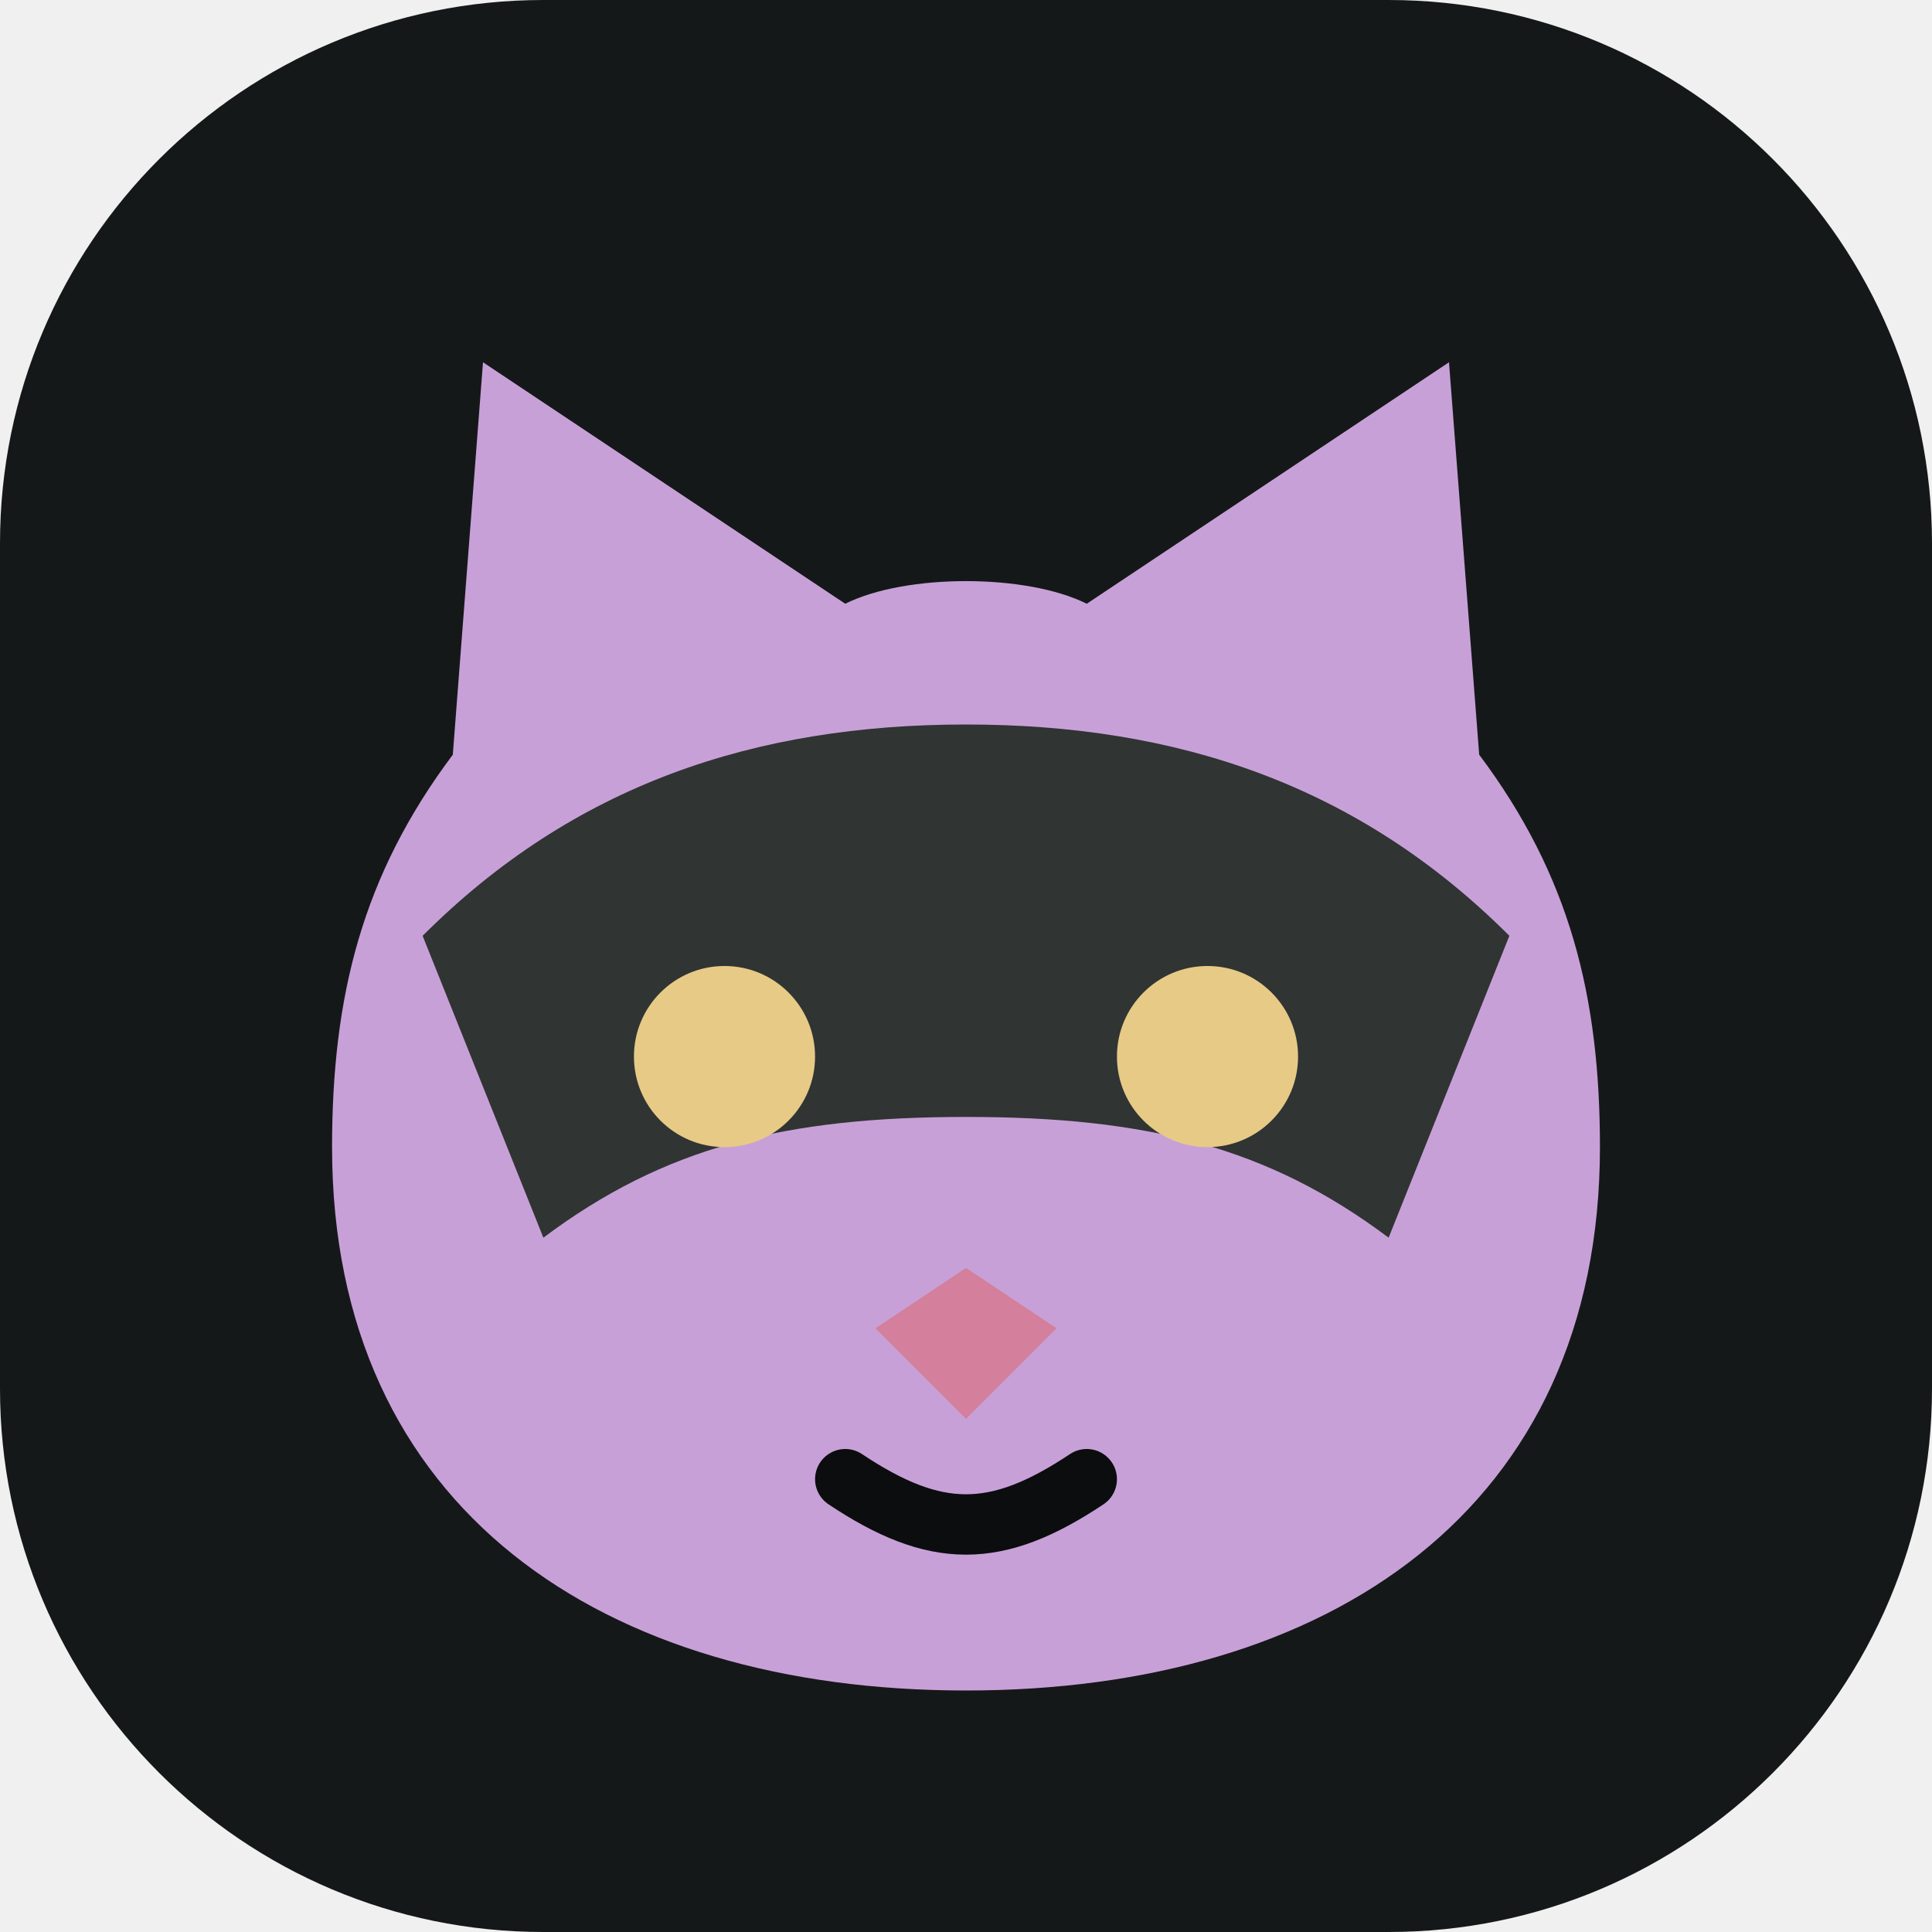
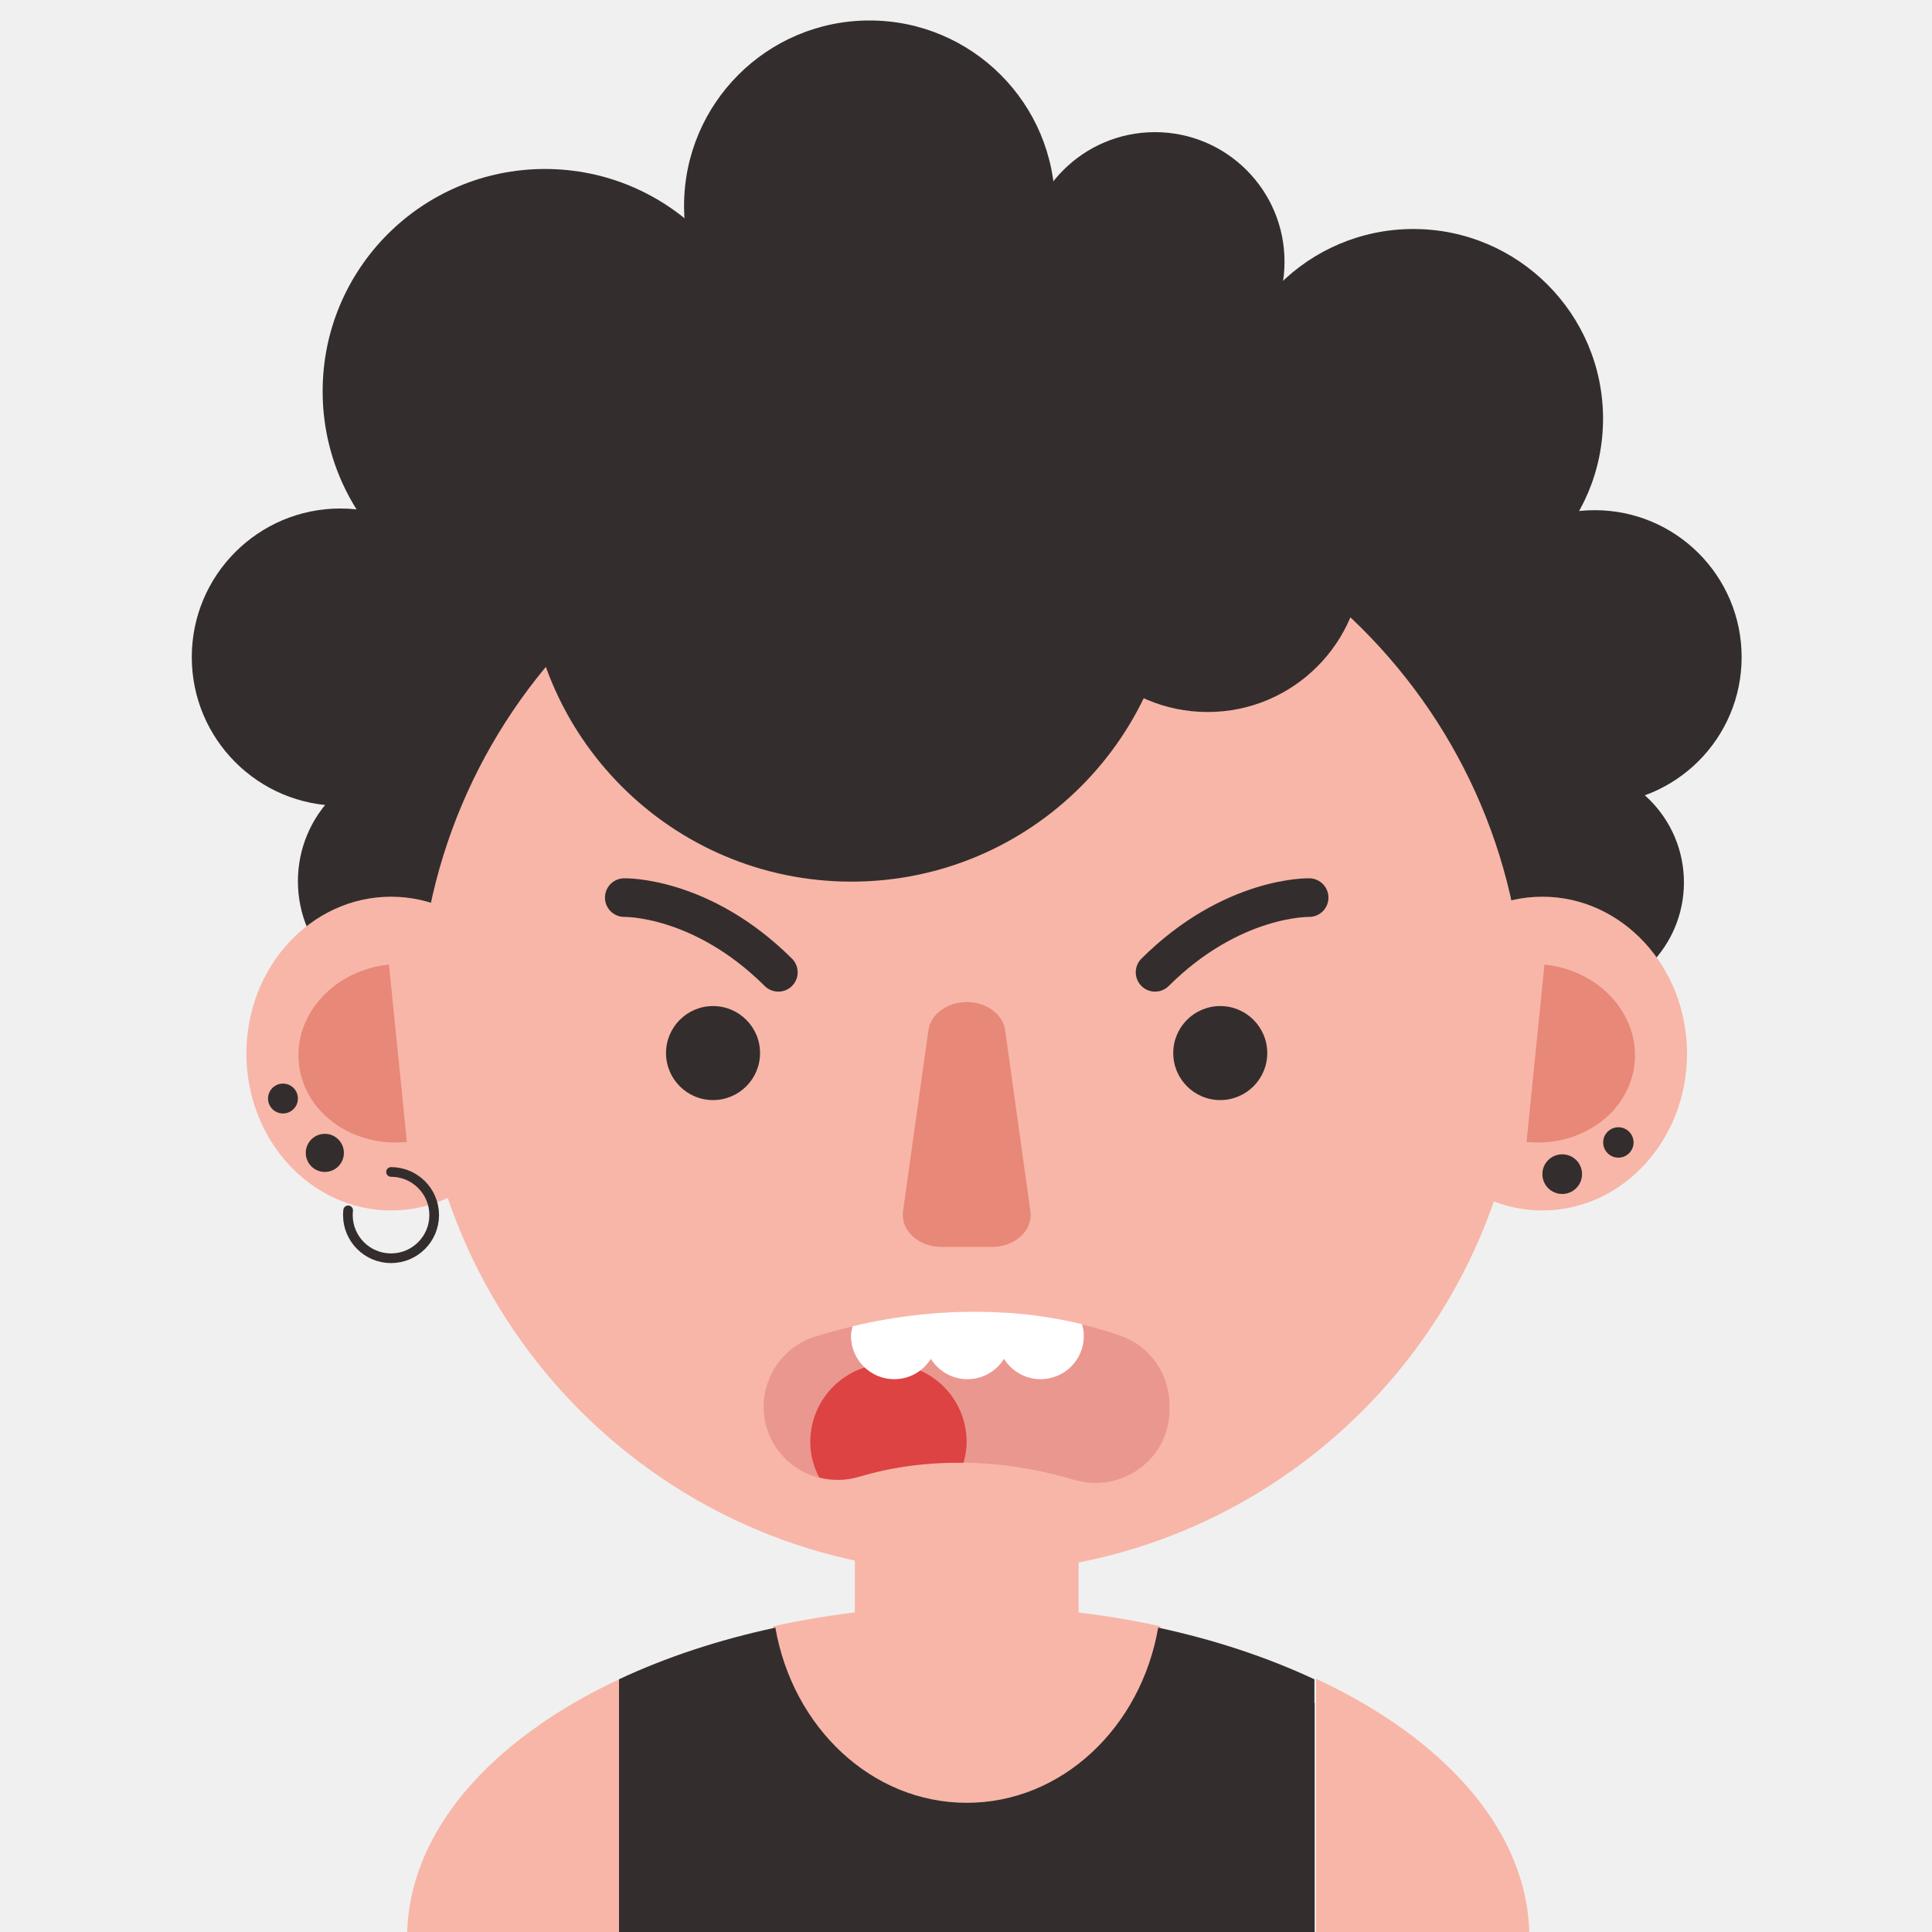
- <svg xmlns="http://www.w3.org/2000/svg" viewBox="0 0 64 64">
-   <rect width="64" height="64" rx="18" fill="#151819" />
-   <path d="m15 25 1-13 12 8c2-1 6-1 8 0l12-8 1 13c3 4 4 8 4 13     0 12-9 18-21 18S11 50 11 38c0-5 1-9 4-13Z" fill="#c8a0d8" />
-   <path d="M14 31c5-5 11-7 18-7s13 2 18 7l-4 10c-4-3-8-4-14-4s-10 1-14 4z" fill="#303433" />
-   <circle cx="24" cy="35" r="3" fill="#e7ca86" />
-   <circle cx="40" cy="35" r="3" fill="#e7ca86" />
-   <path d="m29 44 3-2 3 2-3 3z" fill="#d47f9c" />
-   <path d="M28 49c3 2 5 2 8 0" fill="none" stroke="#0b0d0e" stroke-width="2" stroke-linecap="round" />
+ <svg xmlns="http://www.w3.org/2000/svg" version="1.1" id="图层_1" x="0px" y="0px" viewBox="0 0 150 150" style="enable-background:new 0 0 150 150;" xml:space="preserve">
+   <style type="text/css">
+ 	.st0{fill:#332E2D;}
+ 	.st1{fill:#F8B6A8;}
+ 	.st2{fill:#E88879;}
+ 	.st3{fill:none;stroke:#332E2D;stroke-width:0.75;stroke-linecap:round;stroke-miterlimit:10;}
+ 	.st4{fill:none;stroke:#332E2D;stroke-width:3;stroke-linecap:round;stroke-miterlimit:10;}
+ 	.st5{fill:#EA978F;}
+ 	.st6{fill:#DD4343;}
+ 	.st7{fill:#FFFFFF;}
+ </style>
+   <g>
+     <g>
+       <g>
+         <circle class="st0" cx="123.81" cy="51.02" r="11.41" />
+         <circle class="st0" cx="121.69" cy="68.51" r="9.05" />
+         <circle class="st0" cx="42.31" cy="30.38" r="17.26" />
+         <circle class="st0" cx="26.43" cy="51.02" r="11.54" />
+         <circle class="st0" cx="109.73" cy="32.51" r="14.73" />
+         <circle class="st0" cx="32.49" cy="68.42" r="9.36" />
+         <ellipse class="st0" cx="75.42" cy="59.06" rx="49.63" ry="36.43" />
+         <circle class="st1" cx="75.42" cy="79.19" r="42.93" />
+         <circle class="st0" cx="67.51" cy="15.99" r="14.4" />
+         <circle class="st0" cx="89.67" cy="20.32" r="10.06" />
+         <circle class="st0" cx="66.1" cy="43.25" r="25.2" />
+         <circle class="st0" cx="93.76" cy="43.25" r="12.03" />
+       </g>
+       <g>
+         <g>
+           <g>
+             <ellipse class="st1" cx="30.36" cy="81.8" rx="11.23" ry="12.18" />
+             <path class="st2" d="M31.59,88.66c-4.25,0.43-8.01-2.31-8.39-6.11s2.75-7.23,7-7.66" />
+           </g>
+           <g>
+             <ellipse class="st1" cx="119.75" cy="81.8" rx="11.23" ry="12.18" />
+             <path class="st2" d="M118.52,88.66c4.25,0.43,8.01-2.31,8.39-6.11s-2.75-7.23-7-7.66" />
+           </g>
+         </g>
+         <circle class="st0" cx="21.97" cy="85.29" r="1.16" />
+         <circle class="st0" cx="121.29" cy="91.16" r="1.54" />
+         <circle class="st0" cx="25.22" cy="89.51" r="1.48" />
+         <path class="st3" d="M30.36,90.99c1.85,0,3.35,1.5,3.35,3.35c0,1.85-1.5,3.35-3.35,3.35s-3.35-1.5-3.35-3.35     c0-0.12,0.01-0.25,0.02-0.37" />
+         <circle class="st0" cx="125.65" cy="88.7" r="1.18" />
+       </g>
+       <path class="st2" d="M77.03,96.81h-3.94c-1.79,0-3.18-1.29-2.98-2.77l1.97-14.05c0.18-1.25,1.46-2.19,2.98-2.19l0,0    c1.52,0,2.8,0.94,2.98,2.19L80,94.04C80.21,95.52,78.82,96.81,77.03,96.81z" />
+       <g>
+         <path class="st4" d="M48.47,69.69c0,0,5.98-0.15,11.96,5.8" />
+         <circle class="st0" cx="55.36" cy="81.76" r="3.65" />
+         <g>
+           <path class="st4" d="M101.64,69.69c0,0-5.98-0.15-11.96,5.8" />
+           <circle class="st0" cx="94.74" cy="81.76" r="3.65" />
+         </g>
+       </g>
+       <g>
+         <path class="st5" d="M63.28,103.78c5.01-1.57,14.11-3.38,23.7-0.08c2.29,0.79,3.82,2.97,3.82,5.4v0.34     c0,3.85-3.71,6.54-7.41,5.45c-4.4-1.3-10.35-2.1-16.73-0.22c-3.67,1.09-7.37-1.62-7.37-5.45v0     C59.3,106.73,60.9,104.52,63.28,103.78z" />
+         <path class="st6" d="M68.98,105.88c-3.35,0-6.07,2.72-6.07,6.07c0,1,0.26,1.93,0.69,2.76c0.97,0.25,2.02,0.26,3.07-0.05     c2.83-0.84,5.57-1.13,8.14-1.09c0.14-0.52,0.24-1.05,0.24-1.61C75.05,108.6,72.33,105.88,68.98,105.88z" />
+         <path class="st7" d="M77.96,101.94c-0.01-0.01-0.02-0.02-0.03-0.03c-4.51-0.27-8.56,0.3-11.74,1.06     c-0.05,0.24-0.12,0.5-0.12,0.75c0,1.86,1.51,3.36,3.36,3.36c1.2,0,2.25-0.63,2.84-1.58c0.6,0.95,1.64,1.58,2.84,1.58     c1.2,0,2.25-0.63,2.84-1.58c0.6,0.95,1.64,1.58,2.84,1.58c1.86,0,3.36-1.51,3.36-3.36c0-0.32-0.06-0.62-0.14-0.91     c-2.07-0.5-4.09-0.79-6.04-0.9C77.98,101.93,77.96,101.93,77.96,101.94z" />
+       </g>
+     </g>
+     <path class="st1" d="M90.11,126.27c-4.69-1.03-9.76-1.6-15.05-1.6s-10.36,0.56-15.05,1.6c0.79,7.73,7.23,13.76,15.05,13.76   S89.32,134,90.11,126.27z" />
+     <rect x="66.37" y="116.79" class="st1" width="17.37" height="10.66" />
+     <path class="st1" d="M31.61,150.44h16.56v-20.11C38.09,135.03,31.61,142.29,31.61,150.44z" />
+     <path class="st1" d="M102.18,130.34v20.11h16.56C118.74,142.29,112.26,135.03,102.18,130.34z" />
+     <path class="st0" d="M102.05,132.22v-1.84c-3.62-1.69-7.7-3.06-12.13-4.01c-1.34,7.75-7.48,13.6-14.86,13.6s-13.52-5.86-14.86-13.6   c-4.43,0.95-8.52,2.31-12.14,4.01v20.11h54.01v-18.27H102.05z" />
+   </g>
</svg>
